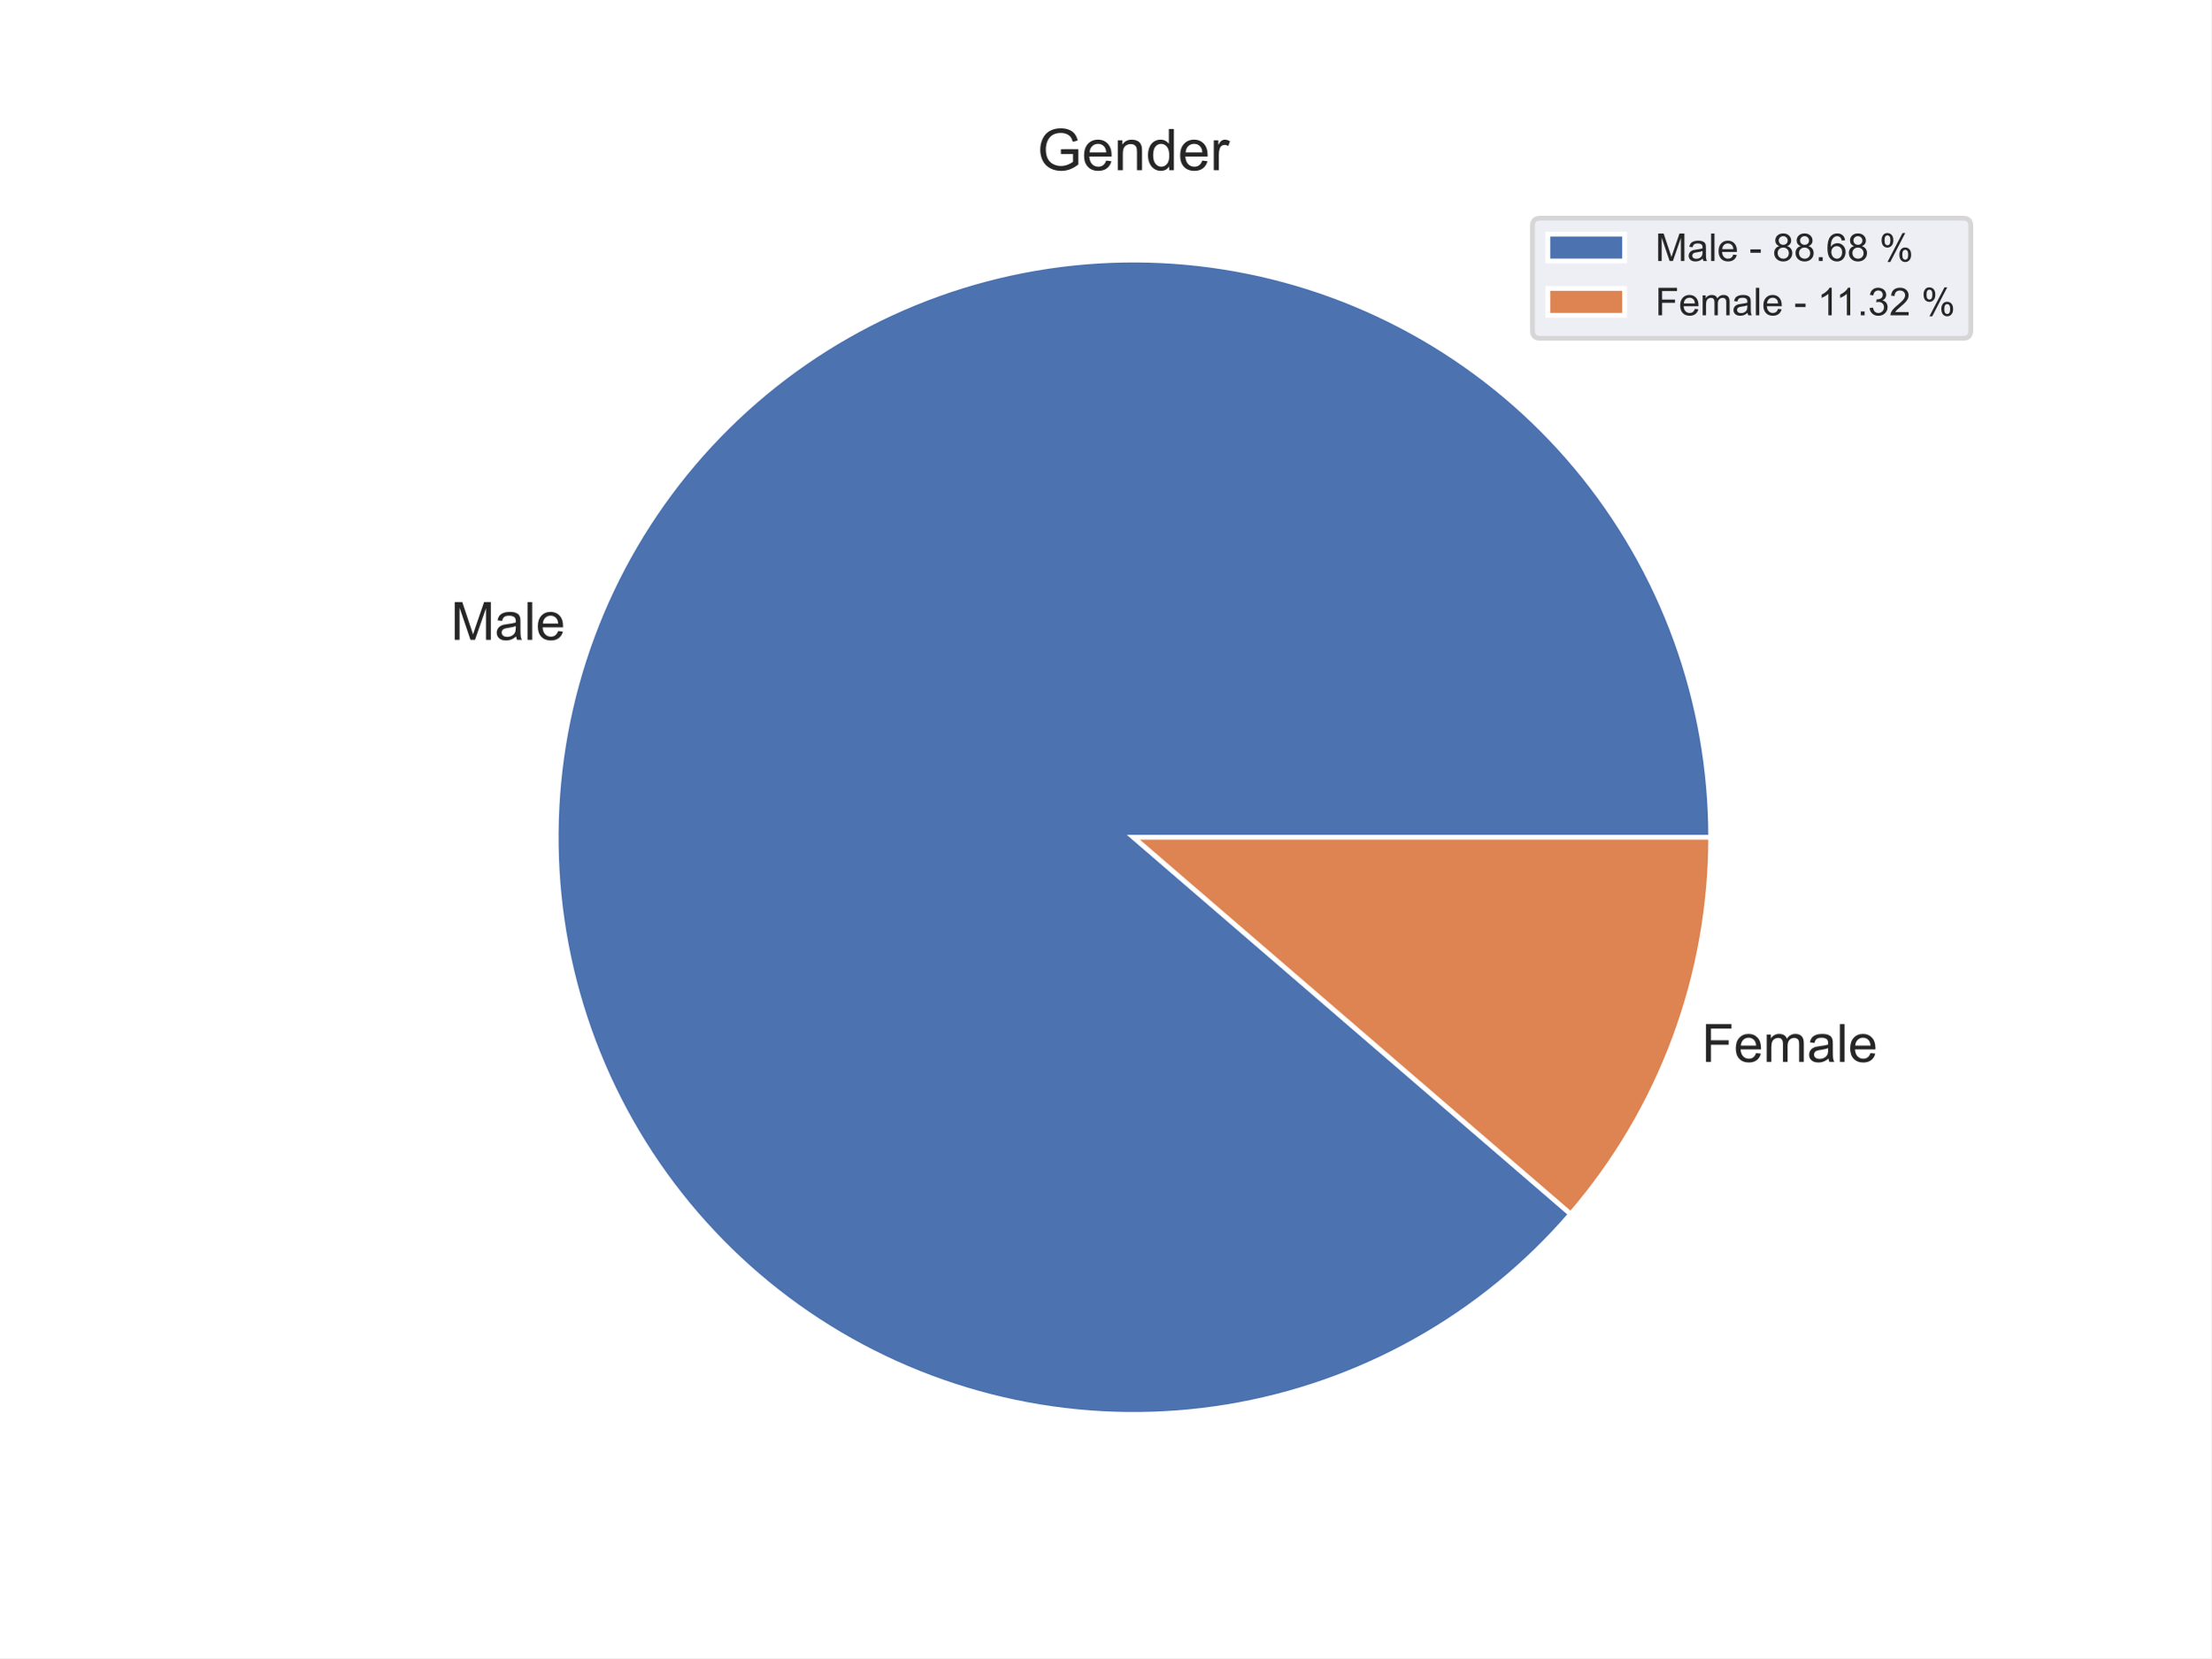
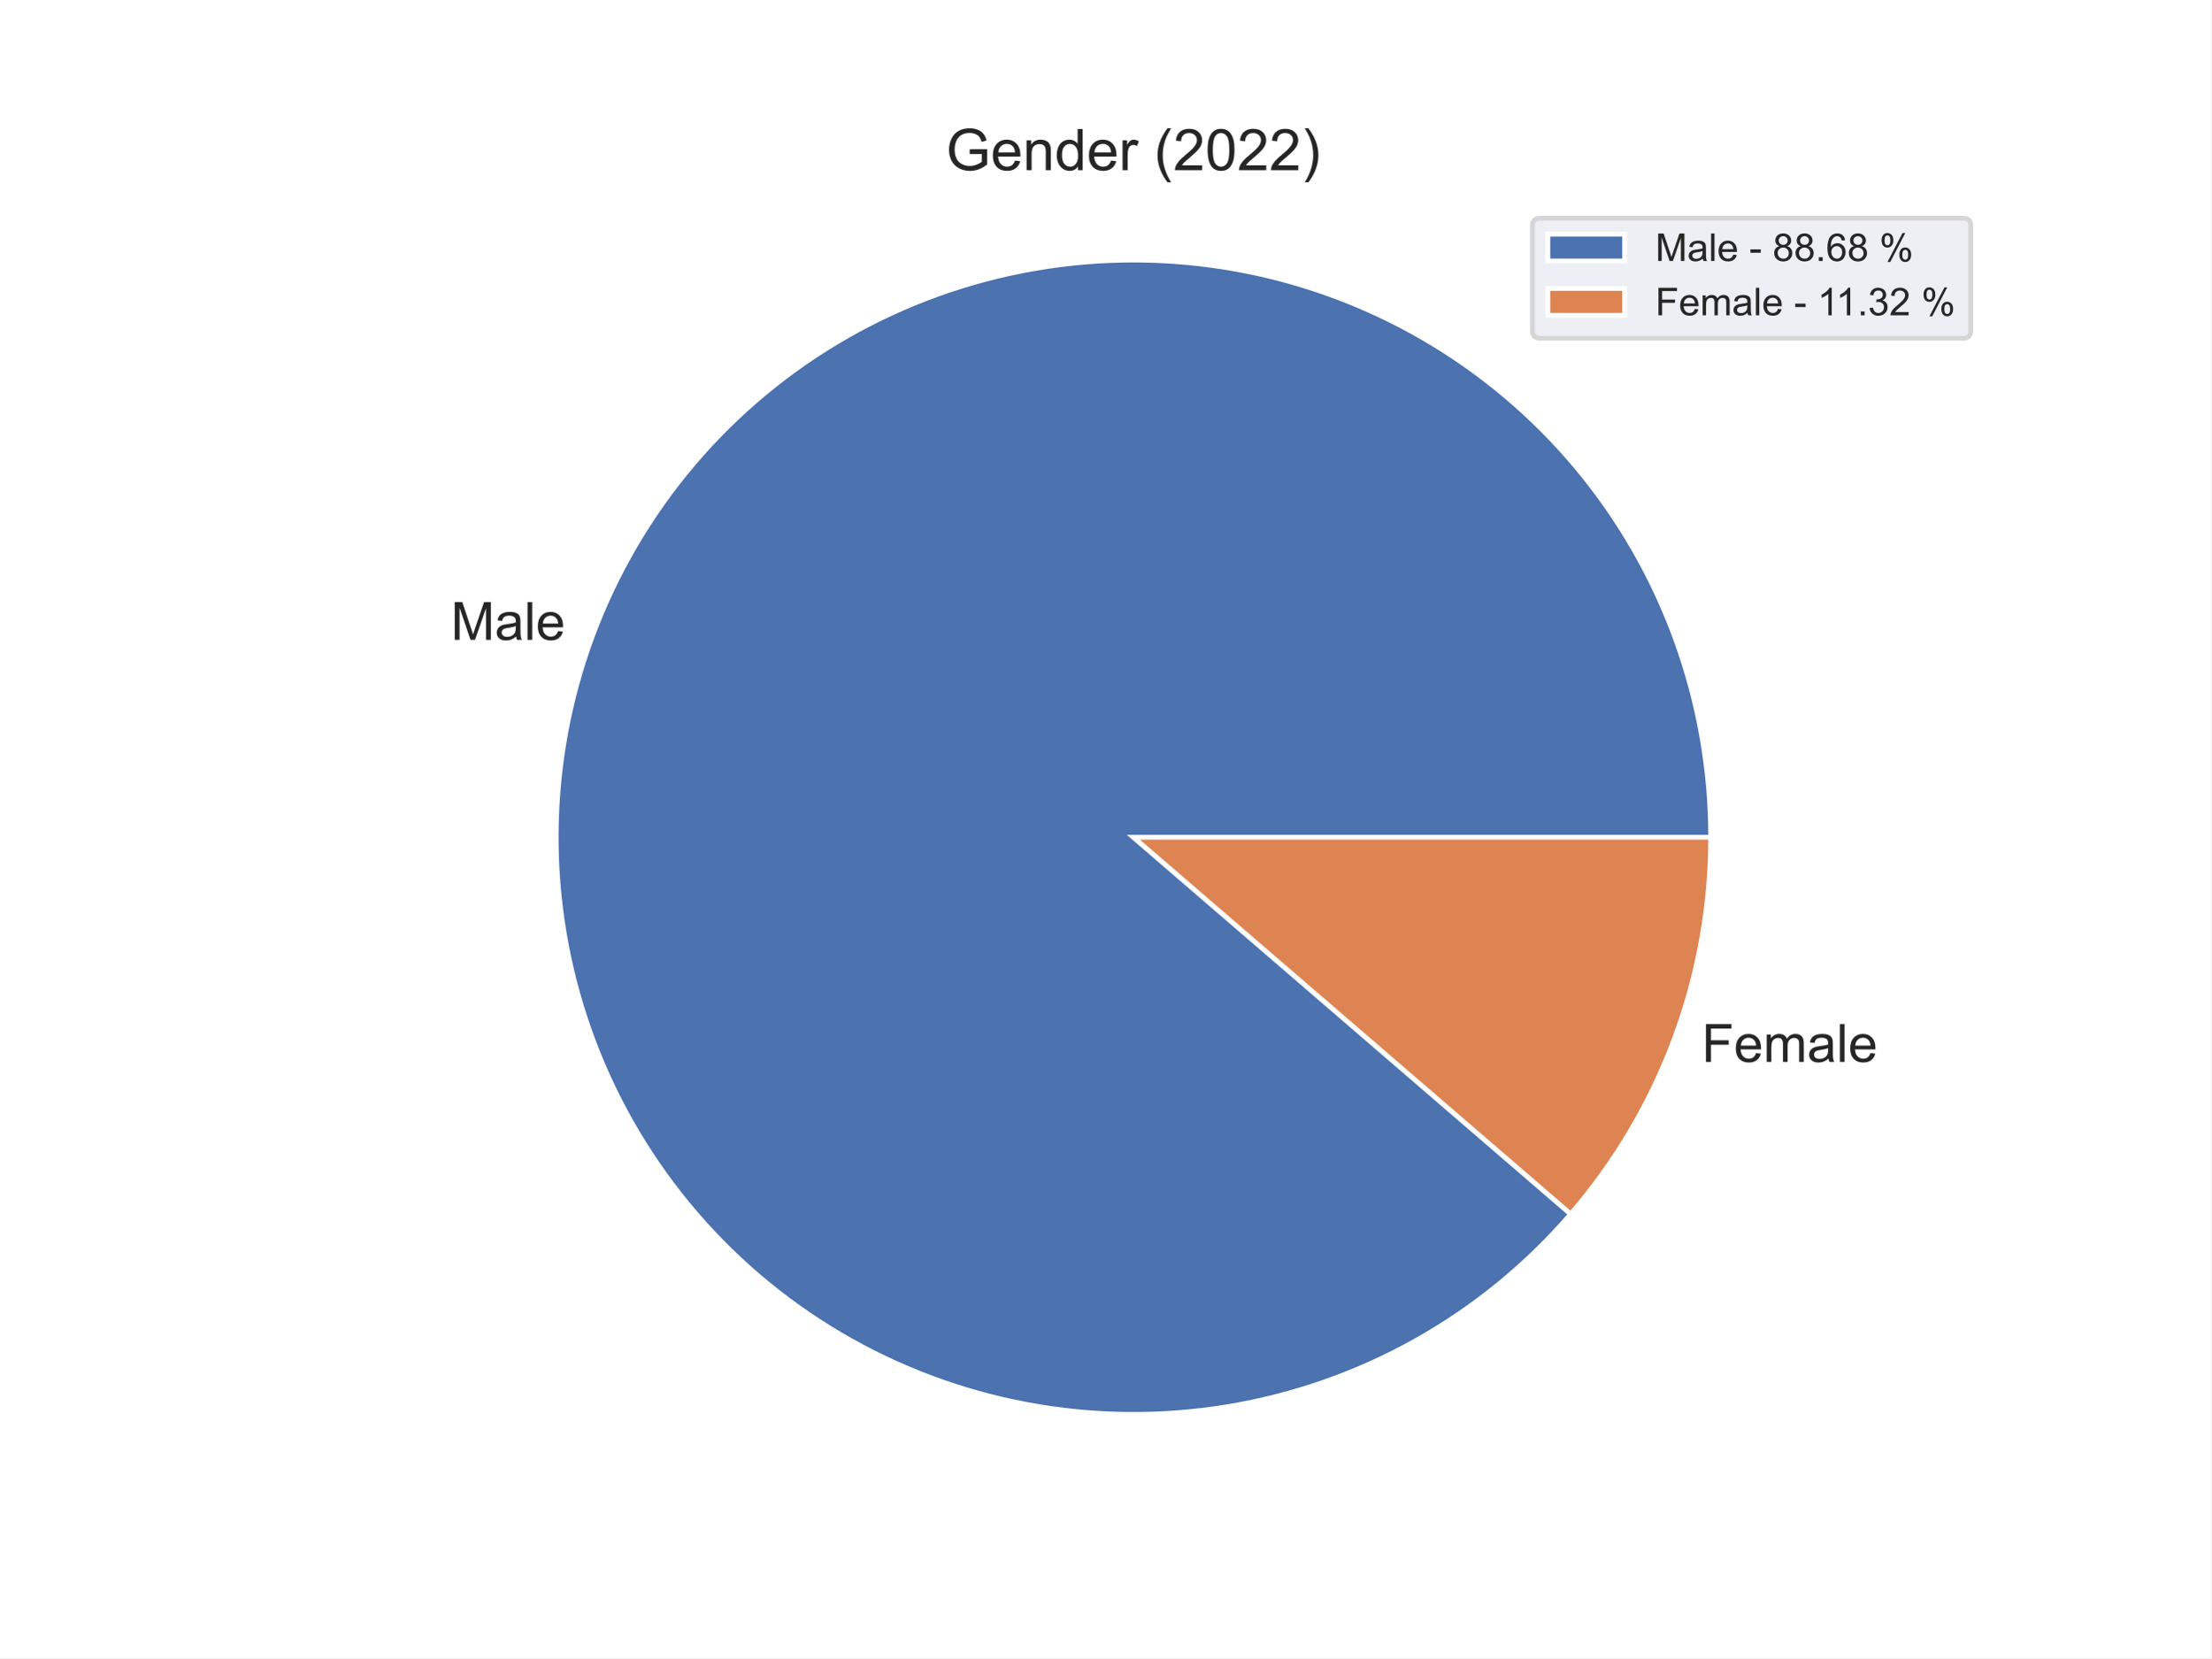
<svg xmlns="http://www.w3.org/2000/svg" xmlns:xlink="http://www.w3.org/1999/xlink" width="460.8pt" height="345.6pt" viewBox="0 0 460.8 345.6" version="1.1">
  <defs>
    <style type="text/css">*{stroke-linejoin: round; stroke-linecap: butt}</style>
  </defs>
  <g id="figure_1">
    <g id="patch_1">
      <path d="M 0 345.6  L 460.8 345.6  L 460.8 0  L 0 0  z " style="fill: #ffffff" />
    </g>
    <g id="axes_1">
      <g id="matplotlib.axis_1" />
      <g id="matplotlib.axis_2" />
      <g id="patch_2">
        <path d="M 356.516 174.505  C 356.516 160.505 354.072 146.611 349.294 133.451  C 344.517 120.291 337.478 108.066 328.497 97.326  C 319.515 86.586 308.727 77.497 296.62 70.466  C 284.513 63.436 271.271 58.573 257.491 56.097  C 243.712 53.62 229.605 53.568 215.807 55.942  C 202.01 58.317 188.732 63.081 176.573 70.022  C 164.414 76.962 153.559 85.972 144.498 96.644  C 135.437 107.317 128.308 119.49 123.433 132.615  C 118.558 145.739 116.012 159.614 115.908 173.614  C 115.804 187.614 118.145 201.525 122.825 214.72  C 127.505 227.915 134.453 240.192 143.354 250.998  C 152.256 261.804 162.976 270.974 175.031 278.094  C 187.086 285.213 200.292 290.174 214.053 292.753  C 227.813 295.331 241.919 295.488 255.734 293.216  C 269.549 290.944 282.862 286.278 295.072 279.428  C 307.282 272.578 318.203 263.649 327.343 253.043  L 236.21 174.505  L 356.516 174.505  z " style="fill: #4c72b0; stroke: #ffffff; stroke-linejoin: miter" />
      </g>
      <g id="patch_3">
        <path d="M 327.343 253.043  C 336.678 242.211 344.008 229.801 348.987 216.396  C 353.966 202.991 356.516 188.805 356.516 174.505  L 236.21 174.505  L 327.343 253.043  z " style="fill: #dd8452; stroke: #ffffff; stroke-linejoin: miter" />
      </g>
      <g id="text_1">
        <g style="fill: #262626" transform="translate(93.9538 133.3638)scale(0.11 -0.11)">
          <defs>
            <path id="ArialMT-4d" d="M 475 0  L 475 4581  L 1388 4581  L 2472 1338  Q 2622 884 2691 659  Q 2769 909 2934 1394  L 4031 4581  L 4847 4581  L 4847 0  L 4263 0  L 4263 3834  L 2931 0  L 2384 0  L 1059 3900  L 1059 0  L 475 0  z " transform="scale(0.015625)" />
            <path id="ArialMT-61" d="M 2588 409  Q 2275 144 1986 34  Q 1697 -75 1366 -75  Q 819 -75 525 192  Q 231 459 231 875  Q 231 1119 342 1320  Q 453 1522 633 1644  Q 813 1766 1038 1828  Q 1203 1872 1538 1913  Q 2219 1994 2541 2106  Q 2544 2222 2544 2253  Q 2544 2597 2384 2738  Q 2169 2928 1744 2928  Q 1347 2928 1158 2789  Q 969 2650 878 2297  L 328 2372  Q 403 2725 575 2942  Q 747 3159 1072 3276  Q 1397 3394 1825 3394  Q 2250 3394 2515 3294  Q 2781 3194 2906 3042  Q 3031 2891 3081 2659  Q 3109 2516 3109 2141  L 3109 1391  Q 3109 606 3145 398  Q 3181 191 3288 0  L 2700 0  Q 2613 175 2588 409  z M 2541 1666  Q 2234 1541 1622 1453  Q 1275 1403 1131 1340  Q 988 1278 909 1158  Q 831 1038 831 891  Q 831 666 1001 516  Q 1172 366 1500 366  Q 1825 366 2078 508  Q 2331 650 2450 897  Q 2541 1088 2541 1459  L 2541 1666  z " transform="scale(0.015625)" />
            <path id="ArialMT-6c" d="M 409 0  L 409 4581  L 972 4581  L 972 0  L 409 0  z " transform="scale(0.015625)" />
            <path id="ArialMT-65" d="M 2694 1069  L 3275 997  Q 3138 488 2766 206  Q 2394 -75 1816 -75  Q 1088 -75 661 373  Q 234 822 234 1631  Q 234 2469 665 2931  Q 1097 3394 1784 3394  Q 2450 3394 2872 2941  Q 3294 2488 3294 1666  Q 3294 1616 3291 1516  L 816 1516  Q 847 969 1125 678  Q 1403 388 1819 388  Q 2128 388 2347 550  Q 2566 713 2694 1069  z M 847 1978  L 2700 1978  Q 2663 2397 2488 2606  Q 2219 2931 1791 2931  Q 1403 2931 1139 2672  Q 875 2413 847 1978  z " transform="scale(0.015625)" />
          </defs>
          <use xlink:href="#ArialMT-4d" />
          <use xlink:href="#ArialMT-61" x="83.301" />
          <use xlink:href="#ArialMT-6c" x="138.916" />
          <use xlink:href="#ArialMT-65" x="161.133" />
        </g>
      </g>
      <g id="text_2">
        <g style="fill: #262626" transform="translate(354.6258 221.334)scale(0.11 -0.11)">
          <defs>
            <path id="ArialMT-46" d="M 525 0  L 525 4581  L 3616 4581  L 3616 4041  L 1131 4041  L 1131 2622  L 3281 2622  L 3281 2081  L 1131 2081  L 1131 0  L 525 0  z " transform="scale(0.015625)" />
            <path id="ArialMT-6d" d="M 422 0  L 422 3319  L 925 3319  L 925 2853  Q 1081 3097 1340 3245  Q 1600 3394 1931 3394  Q 2300 3394 2536 3241  Q 2772 3088 2869 2813  Q 3263 3394 3894 3394  Q 4388 3394 4653 3120  Q 4919 2847 4919 2278  L 4919 0  L 4359 0  L 4359 2091  Q 4359 2428 4304 2576  Q 4250 2725 4106 2815  Q 3963 2906 3769 2906  Q 3419 2906 3187 2673  Q 2956 2441 2956 1928  L 2956 0  L 2394 0  L 2394 2156  Q 2394 2531 2256 2718  Q 2119 2906 1806 2906  Q 1569 2906 1367 2781  Q 1166 2656 1075 2415  Q 984 2175 984 1722  L 984 0  L 422 0  z " transform="scale(0.015625)" />
          </defs>
          <use xlink:href="#ArialMT-46" />
          <use xlink:href="#ArialMT-65" x="61.084" />
          <use xlink:href="#ArialMT-6d" x="116.699" />
          <use xlink:href="#ArialMT-61" x="200" />
          <use xlink:href="#ArialMT-6c" x="255.615" />
          <use xlink:href="#ArialMT-65" x="277.832" />
        </g>
      </g>
      <g id="text_3">
-         <g style="fill: #262626" transform="translate(216.1491 35.472)scale(0.12 -0.12)">
+         <g style="fill: #262626" transform="translate(197.1403 35.472)scale(0.12 -0.12)">
          <defs>
            <path id="ArialMT-47" d="M 2638 1797  L 2638 2334  L 4578 2338  L 4578 638  Q 4131 281 3656 101  Q 3181 -78 2681 -78  Q 2006 -78 1454 211  Q 903 500 622 1047  Q 341 1594 341 2269  Q 341 2938 620 3517  Q 900 4097 1425 4378  Q 1950 4659 2634 4659  Q 3131 4659 3532 4498  Q 3934 4338 4162 4050  Q 4391 3763 4509 3300  L 3963 3150  Q 3859 3500 3706 3700  Q 3553 3900 3268 4020  Q 2984 4141 2638 4141  Q 2222 4141 1919 4014  Q 1616 3888 1430 3681  Q 1244 3475 1141 3228  Q 966 2803 966 2306  Q 966 1694 1177 1281  Q 1388 869 1791 669  Q 2194 469 2647 469  Q 3041 469 3416 620  Q 3791 772 3984 944  L 3984 1797  L 2638 1797  z " transform="scale(0.015625)" />
            <path id="ArialMT-6e" d="M 422 0  L 422 3319  L 928 3319  L 928 2847  Q 1294 3394 1984 3394  Q 2284 3394 2536 3286  Q 2788 3178 2913 3003  Q 3038 2828 3088 2588  Q 3119 2431 3119 2041  L 3119 0  L 2556 0  L 2556 2019  Q 2556 2363 2490 2533  Q 2425 2703 2258 2804  Q 2091 2906 1866 2906  Q 1506 2906 1245 2678  Q 984 2450 984 1813  L 984 0  L 422 0  z " transform="scale(0.015625)" />
            <path id="ArialMT-64" d="M 2575 0  L 2575 419  Q 2259 -75 1647 -75  Q 1250 -75 917 144  Q 584 363 401 755  Q 219 1147 219 1656  Q 219 2153 384 2558  Q 550 2963 881 3178  Q 1213 3394 1622 3394  Q 1922 3394 2156 3267  Q 2391 3141 2538 2938  L 2538 4581  L 3097 4581  L 3097 0  L 2575 0  z M 797 1656  Q 797 1019 1065 703  Q 1334 388 1700 388  Q 2069 388 2326 689  Q 2584 991 2584 1609  Q 2584 2291 2321 2609  Q 2059 2928 1675 2928  Q 1300 2928 1048 2622  Q 797 2316 797 1656  z " transform="scale(0.015625)" />
            <path id="ArialMT-72" d="M 416 0  L 416 3319  L 922 3319  L 922 2816  Q 1116 3169 1280 3281  Q 1444 3394 1641 3394  Q 1925 3394 2219 3213  L 2025 2691  Q 1819 2813 1613 2813  Q 1428 2813 1281 2702  Q 1134 2591 1072 2394  Q 978 2094 978 1738  L 978 0  L 416 0  z " transform="scale(0.015625)" />
+             <path id="ArialMT-20" transform="scale(0.015625)" />
+             <path id="ArialMT-28" d="M 1497 -1347  Q 1031 -759 709 28  Q 388 816 388 1659  Q 388 2403 628 3084  Q 909 3875 1497 4659  L 1900 4659  Q 1522 4009 1400 3731  Q 1209 3300 1100 2831  Q 966 2247 966 1656  Q 966 153 1900 -1347  L 1497 -1347  z " transform="scale(0.015625)" />
+             <path id="ArialMT-32" d="M 3222 541  L 3222 0  L 194 0  Q 188 203 259 391  Q 375 700 629 1000  Q 884 1300 1366 1694  Q 2113 2306 2375 2664  Q 2638 3022 2638 3341  Q 2638 3675 2398 3904  Q 2159 4134 1775 4134  Q 1369 4134 1125 3890  Q 881 3647 878 3216  L 300 3275  Q 359 3922 746 4261  Q 1134 4600 1788 4600  Q 2447 4600 2831 4234  Q 3216 3869 3216 3328  Q 3216 3053 3103 2787  Q 2991 2522 2730 2228  Q 2469 1934 1863 1422  Q 1356 997 1212 845  Q 1069 694 975 541  L 3222 541  z " transform="scale(0.015625)" />
+             <path id="ArialMT-30" d="M 266 2259  Q 266 3072 433 3567  Q 600 4063 929 4331  Q 1259 4600 1759 4600  Q 2128 4600 2406 4451  Q 2684 4303 2865 4023  Q 3047 3744 3150 3342  Q 3253 2941 3253 2259  Q 3253 1453 3087 958  Q 2922 463 2592 192  Q 2263 -78 1759 -78  Q 1097 -78 719 397  Q 266 969 266 2259  z M 844 2259  Q 844 1131 1108 757  Q 1372 384 1759 384  Q 2147 384 2411 759  Q 2675 1134 2675 2259  Q 2675 3391 2411 3762  Q 2147 4134 1753 4134  Q 1366 4134 1134 3806  Q 844 3388 844 2259  z " transform="scale(0.015625)" />
+             <path id="ArialMT-29" d="M 791 -1347  L 388 -1347  Q 1322 153 1322 1656  Q 1322 2244 1188 2822  Q 1081 3291 891 3722  Q 769 4003 388 4659  L 791 4659  Q 1378 3875 1659 3084  Q 1900 2403 1900 1659  Q 1900 816 1576 28  Q 1253 -759 791 -1347  z " transform="scale(0.015625)" />
          </defs>
          <use xlink:href="#ArialMT-47" />
          <use xlink:href="#ArialMT-65" x="77.783" />
          <use xlink:href="#ArialMT-6e" x="133.398" />
          <use xlink:href="#ArialMT-64" x="189.014" />
          <use xlink:href="#ArialMT-65" x="244.629" />
          <use xlink:href="#ArialMT-72" x="300.244" />
+           <use xlink:href="#ArialMT-20" x="333.545" />
+           <use xlink:href="#ArialMT-28" x="361.328" />
+           <use xlink:href="#ArialMT-32" x="394.629" />
+           <use xlink:href="#ArialMT-30" x="450.244" />
+           <use xlink:href="#ArialMT-32" x="505.859" />
+           <use xlink:href="#ArialMT-32" x="561.475" />
+           <use xlink:href="#ArialMT-29" x="617.09" />
        </g>
      </g>
      <g id="legend_1">
        <g id="patch_4">
          <path d="M 320.974 70.504  L 409.12 70.504  Q 410.72 70.504 410.72 68.904  L 410.72 47.072  Q 410.72 45.472 409.12 45.472  L 320.974 45.472  Q 319.374 45.472 319.374 47.072  L 319.374 68.904  Q 319.374 70.504 320.974 70.504  z " style="fill: #eaeaf2; opacity: 0.8; stroke: #cccccc; stroke-linejoin: miter" />
        </g>
        <g id="patch_5">
          <path d="M 322.574 54.398  L 338.574 54.398  L 338.574 48.798  L 322.574 48.798  z " style="fill: #4c72b0; stroke: #ffffff; stroke-linejoin: miter" />
        </g>
        <g id="text_4">
          <g style="fill: #262626" transform="translate(344.9737 54.39825)scale(0.08 -0.08)">
            <defs>
-               <path id="ArialMT-20" transform="scale(0.015625)" />
              <path id="ArialMT-2d" d="M 203 1375  L 203 1941  L 1931 1941  L 1931 1375  L 203 1375  z " transform="scale(0.015625)" />
              <path id="ArialMT-38" d="M 1131 2484  Q 781 2613 612 2850  Q 444 3088 444 3419  Q 444 3919 803 4259  Q 1163 4600 1759 4600  Q 2359 4600 2725 4251  Q 3091 3903 3091 3403  Q 3091 3084 2923 2848  Q 2756 2613 2416 2484  Q 2838 2347 3058 2040  Q 3278 1734 3278 1309  Q 3278 722 2862 322  Q 2447 -78 1769 -78  Q 1091 -78 675 323  Q 259 725 259 1325  Q 259 1772 486 2073  Q 713 2375 1131 2484  z M 1019 3438  Q 1019 3113 1228 2906  Q 1438 2700 1772 2700  Q 2097 2700 2305 2904  Q 2513 3109 2513 3406  Q 2513 3716 2298 3927  Q 2084 4138 1766 4138  Q 1444 4138 1231 3931  Q 1019 3725 1019 3438  z M 838 1322  Q 838 1081 952 856  Q 1066 631 1291 507  Q 1516 384 1775 384  Q 2178 384 2440 643  Q 2703 903 2703 1303  Q 2703 1709 2433 1975  Q 2163 2241 1756 2241  Q 1359 2241 1098 1978  Q 838 1716 838 1322  z " transform="scale(0.015625)" />
              <path id="ArialMT-2e" d="M 581 0  L 581 641  L 1222 641  L 1222 0  L 581 0  z " transform="scale(0.015625)" />
              <path id="ArialMT-36" d="M 3184 3459  L 2625 3416  Q 2550 3747 2413 3897  Q 2184 4138 1850 4138  Q 1581 4138 1378 3988  Q 1113 3794 959 3422  Q 806 3050 800 2363  Q 1003 2672 1297 2822  Q 1591 2972 1913 2972  Q 2475 2972 2870 2558  Q 3266 2144 3266 1488  Q 3266 1056 3080 686  Q 2894 316 2569 119  Q 2244 -78 1831 -78  Q 1128 -78 684 439  Q 241 956 241 2144  Q 241 3472 731 4075  Q 1159 4600 1884 4600  Q 2425 4600 2770 4297  Q 3116 3994 3184 3459  z M 888 1484  Q 888 1194 1011 928  Q 1134 663 1356 523  Q 1578 384 1822 384  Q 2178 384 2434 671  Q 2691 959 2691 1453  Q 2691 1928 2437 2201  Q 2184 2475 1800 2475  Q 1419 2475 1153 2201  Q 888 1928 888 1484  z " transform="scale(0.015625)" />
              <path id="ArialMT-25" d="M 372 3481  Q 372 3972 619 4315  Q 866 4659 1334 4659  Q 1766 4659 2048 4351  Q 2331 4044 2331 3447  Q 2331 2866 2045 2552  Q 1759 2238 1341 2238  Q 925 2238 648 2547  Q 372 2856 372 3481  z M 1350 4272  Q 1141 4272 1002 4090  Q 863 3909 863 3425  Q 863 2984 1003 2804  Q 1144 2625 1350 2625  Q 1563 2625 1702 2806  Q 1841 2988 1841 3469  Q 1841 3913 1700 4092  Q 1559 4272 1350 4272  z M 1353 -169  L 3859 4659  L 4316 4659  L 1819 -169  L 1353 -169  z M 3334 1075  Q 3334 1569 3581 1911  Q 3828 2253 4300 2253  Q 4731 2253 5014 1945  Q 5297 1638 5297 1041  Q 5297 459 5011 145  Q 4725 -169 4303 -169  Q 3888 -169 3611 142  Q 3334 453 3334 1075  z M 4316 1866  Q 4103 1866 3964 1684  Q 3825 1503 3825 1019  Q 3825 581 3965 400  Q 4106 219 4313 219  Q 4528 219 4667 400  Q 4806 581 4806 1063  Q 4806 1506 4665 1686  Q 4525 1866 4316 1866  z " transform="scale(0.015625)" />
            </defs>
            <use xlink:href="#ArialMT-4d" />
            <use xlink:href="#ArialMT-61" x="83.301" />
            <use xlink:href="#ArialMT-6c" x="138.916" />
            <use xlink:href="#ArialMT-65" x="161.133" />
            <use xlink:href="#ArialMT-20" x="216.748" />
            <use xlink:href="#ArialMT-2d" x="244.531" />
            <use xlink:href="#ArialMT-20" x="277.832" />
            <use xlink:href="#ArialMT-38" x="305.615" />
            <use xlink:href="#ArialMT-38" x="361.23" />
            <use xlink:href="#ArialMT-2e" x="416.846" />
            <use xlink:href="#ArialMT-36" x="444.629" />
            <use xlink:href="#ArialMT-38" x="500.244" />
            <use xlink:href="#ArialMT-20" x="555.859" />
            <use xlink:href="#ArialMT-25" x="583.643" />
          </g>
        </g>
        <g id="patch_6">
          <path d="M 322.574 65.715  L 338.574 65.715  L 338.574 60.114  L 322.574 60.114  z " style="fill: #dd8452; stroke: #ffffff; stroke-linejoin: miter" />
        </g>
        <g id="text_5">
          <g style="fill: #262626" transform="translate(344.9737 65.7145)scale(0.08 -0.08)">
            <defs>
              <path id="ArialMT-31" d="M 2384 0  L 1822 0  L 1822 3584  Q 1619 3391 1289 3197  Q 959 3003 697 2906  L 697 3450  Q 1169 3672 1522 3987  Q 1875 4303 2022 4600  L 2384 4600  L 2384 0  z " transform="scale(0.015625)" />
              <path id="ArialMT-33" d="M 269 1209  L 831 1284  Q 928 806 1161 595  Q 1394 384 1728 384  Q 2125 384 2398 659  Q 2672 934 2672 1341  Q 2672 1728 2419 1979  Q 2166 2231 1775 2231  Q 1616 2231 1378 2169  L 1441 2663  Q 1497 2656 1531 2656  Q 1891 2656 2178 2843  Q 2466 3031 2466 3422  Q 2466 3731 2256 3934  Q 2047 4138 1716 4138  Q 1388 4138 1169 3931  Q 950 3725 888 3313  L 325 3413  Q 428 3978 793 4289  Q 1159 4600 1703 4600  Q 2078 4600 2393 4439  Q 2709 4278 2876 4000  Q 3044 3722 3044 3409  Q 3044 3113 2884 2869  Q 2725 2625 2413 2481  Q 2819 2388 3044 2092  Q 3269 1797 3269 1353  Q 3269 753 2831 336  Q 2394 -81 1725 -81  Q 1122 -81 723 278  Q 325 638 269 1209  z " transform="scale(0.015625)" />
-               <path id="ArialMT-32" d="M 3222 541  L 3222 0  L 194 0  Q 188 203 259 391  Q 375 700 629 1000  Q 884 1300 1366 1694  Q 2113 2306 2375 2664  Q 2638 3022 2638 3341  Q 2638 3675 2398 3904  Q 2159 4134 1775 4134  Q 1369 4134 1125 3890  Q 881 3647 878 3216  L 300 3275  Q 359 3922 746 4261  Q 1134 4600 1788 4600  Q 2447 4600 2831 4234  Q 3216 3869 3216 3328  Q 3216 3053 3103 2787  Q 2991 2522 2730 2228  Q 2469 1934 1863 1422  Q 1356 997 1212 845  Q 1069 694 975 541  L 3222 541  z " transform="scale(0.015625)" />
            </defs>
            <use xlink:href="#ArialMT-46" />
            <use xlink:href="#ArialMT-65" x="61.084" />
            <use xlink:href="#ArialMT-6d" x="116.699" />
            <use xlink:href="#ArialMT-61" x="200" />
            <use xlink:href="#ArialMT-6c" x="255.615" />
            <use xlink:href="#ArialMT-65" x="277.832" />
            <use xlink:href="#ArialMT-20" x="333.447" />
            <use xlink:href="#ArialMT-2d" x="361.23" />
            <use xlink:href="#ArialMT-20" x="394.531" />
            <use xlink:href="#ArialMT-31" x="422.314" />
            <use xlink:href="#ArialMT-31" x="470.555" />
            <use xlink:href="#ArialMT-2e" x="526.17" />
            <use xlink:href="#ArialMT-33" x="553.953" />
            <use xlink:href="#ArialMT-32" x="609.568" />
            <use xlink:href="#ArialMT-20" x="665.184" />
            <use xlink:href="#ArialMT-25" x="692.967" />
          </g>
        </g>
      </g>
    </g>
  </g>
</svg>
